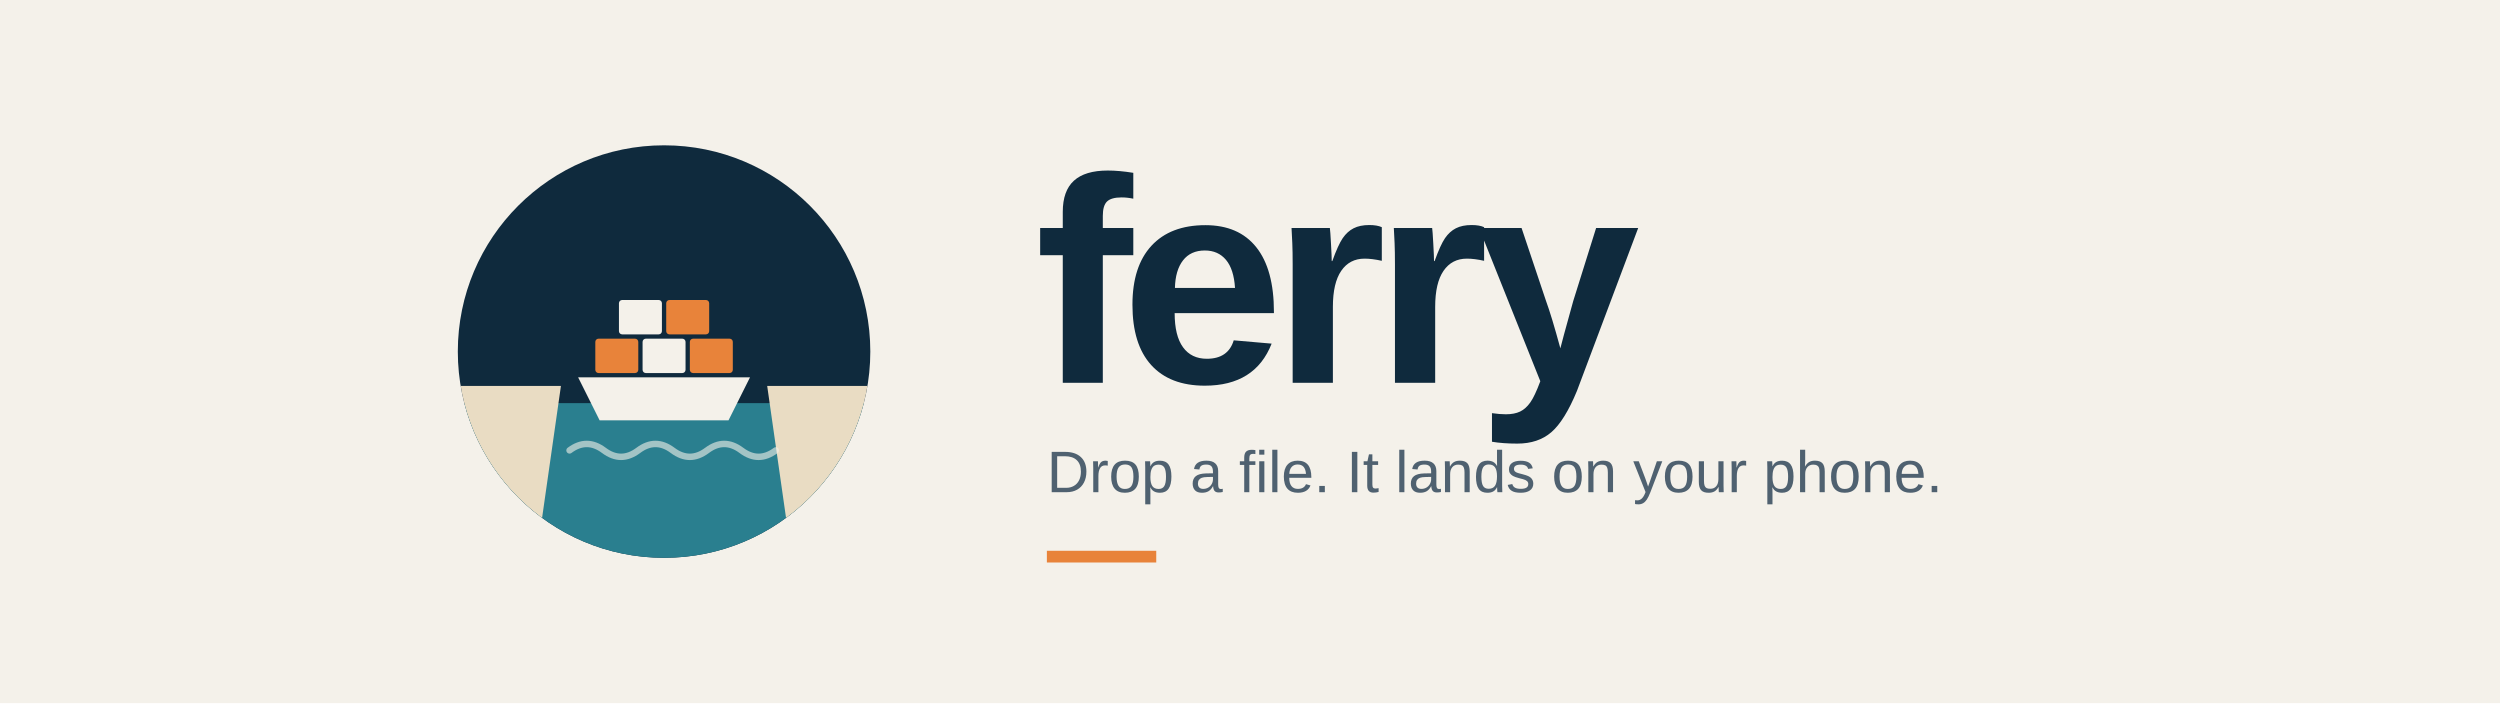
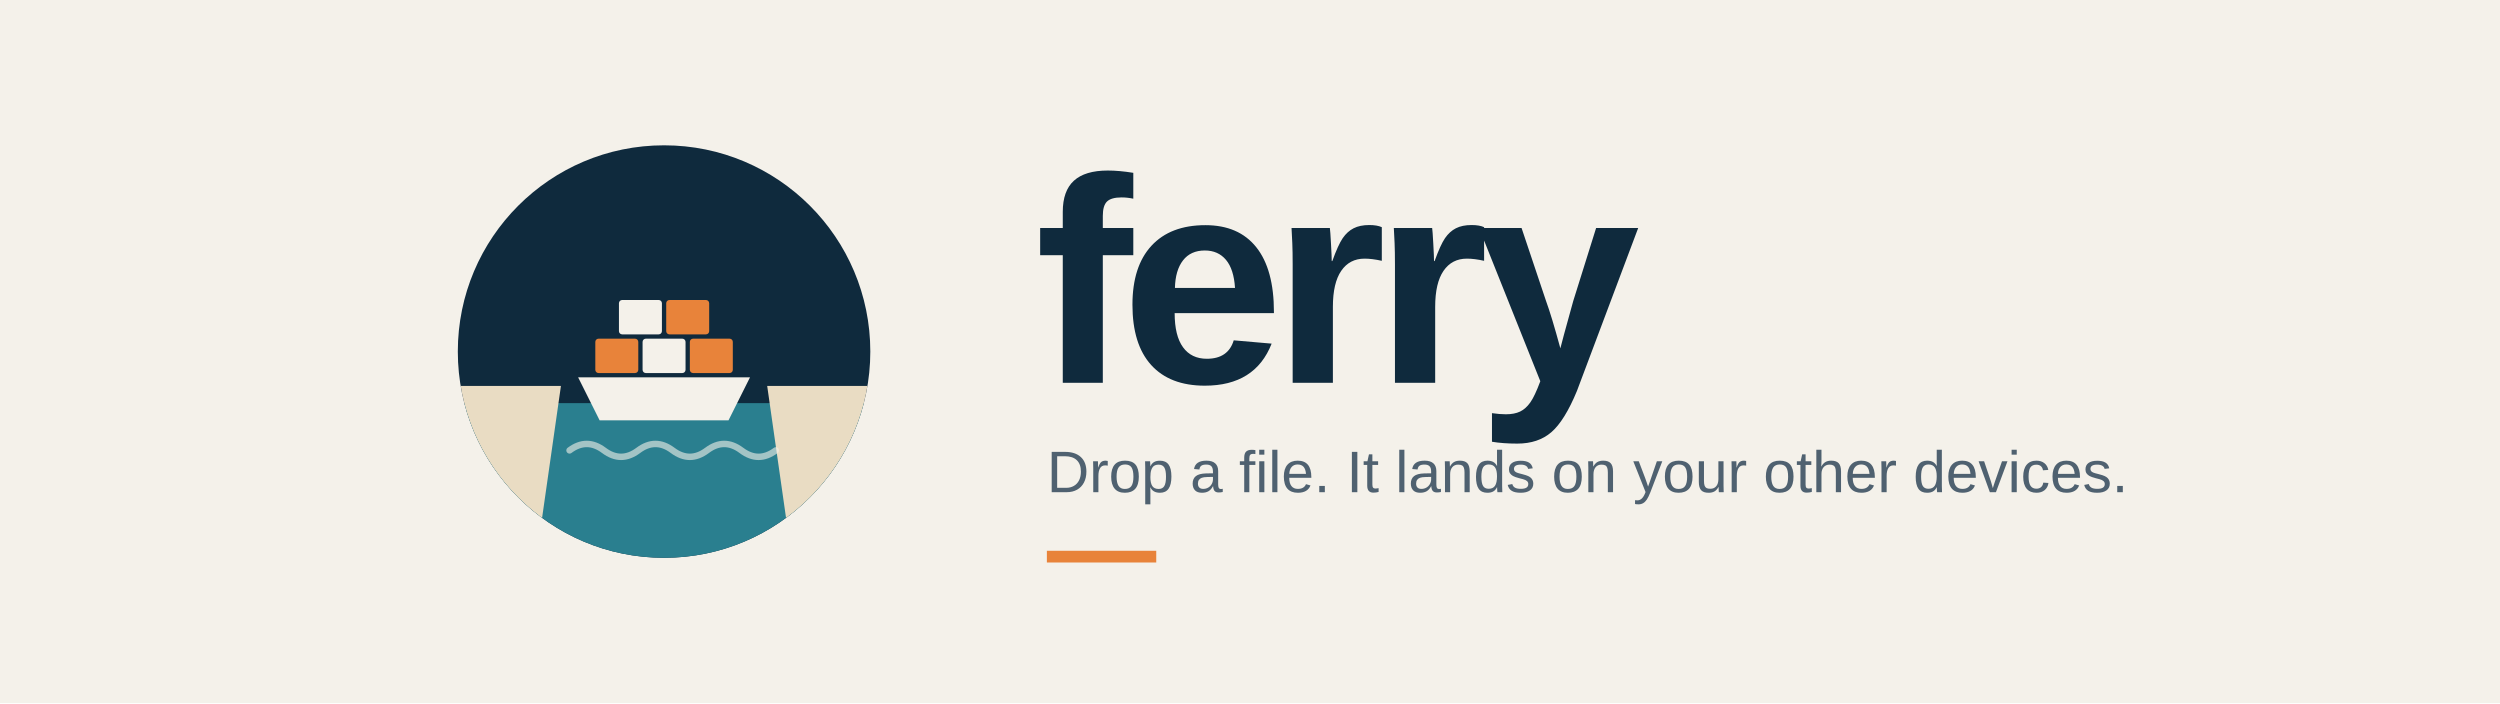
- <svg xmlns="http://www.w3.org/2000/svg" width="1280" height="360" viewBox="0 0 1280 360" role="img" aria-label="ferry: drop a file, it lands on your phone">
+ <svg xmlns="http://www.w3.org/2000/svg" width="1280" height="360" viewBox="0 0 1280 360" role="img" aria-label="ferry: drop a file, it lands on your other devices">
  <rect width="1280" height="360" fill="#F4F1EA" />
  <g transform="translate(230 70) scale(1.1)">
    <defs>
      <clipPath id="c">
        <circle cx="100" cy="100" r="96" />
      </clipPath>
    </defs>
    <g clip-path="url(#c)">
      <rect width="200" height="200" fill="#0F2A3D" />
      <rect y="124" width="200" height="76" fill="#2A7F8F" />
      <path d="M0 116 L52 116 L40 200 L0 200 Z" fill="#E9DCC3" />
      <path d="M200 116 L148 116 L160 200 L200 200 Z" fill="#E9DCC3" />
      <path d="M56 146 q8 -6 16 0 t16 0 t16 0 t16 0 t16 0 t16 0" fill="none" stroke="#F4F1EA" stroke-width="3" stroke-linecap="round" opacity="0.6" />
      <path d="M60 112 L140 112 L130 132 L70 132 Z" fill="#F4F1EA" />
      <rect x="68" y="94" width="20" height="16" rx="1.5" fill="#E8833A" />
      <rect x="90" y="94" width="20" height="16" rx="1.5" fill="#F4F1EA" />
      <rect x="112" y="94" width="20" height="16" rx="1.5" fill="#E8833A" />
      <rect x="79" y="76" width="20" height="16" rx="1.5" fill="#F4F1EA" />
      <rect x="101" y="76" width="20" height="16" rx="1.5" fill="#E8833A" />
    </g>
  </g>
  <text x="530" y="196" fill="#0F2A3D" font-family="'Space Grotesk', 'Helvetica Neue', Arial, sans-serif" font-weight="700" font-size="150" letter-spacing="-6">ferry</text>
-   <text x="536" y="252" fill="#4F6170" font-family="'Geist', 'Helvetica Neue', Arial, sans-serif" font-size="30">Drop a file. It lands on your phone.</text>
+   <text x="536" y="252" fill="#4F6170" font-family="'Geist', 'Helvetica Neue', Arial, sans-serif" font-size="30">Drop a file. It lands on your other devices.</text>
  <rect x="536" y="282" width="56" height="6" fill="#E8833A" />
</svg>
